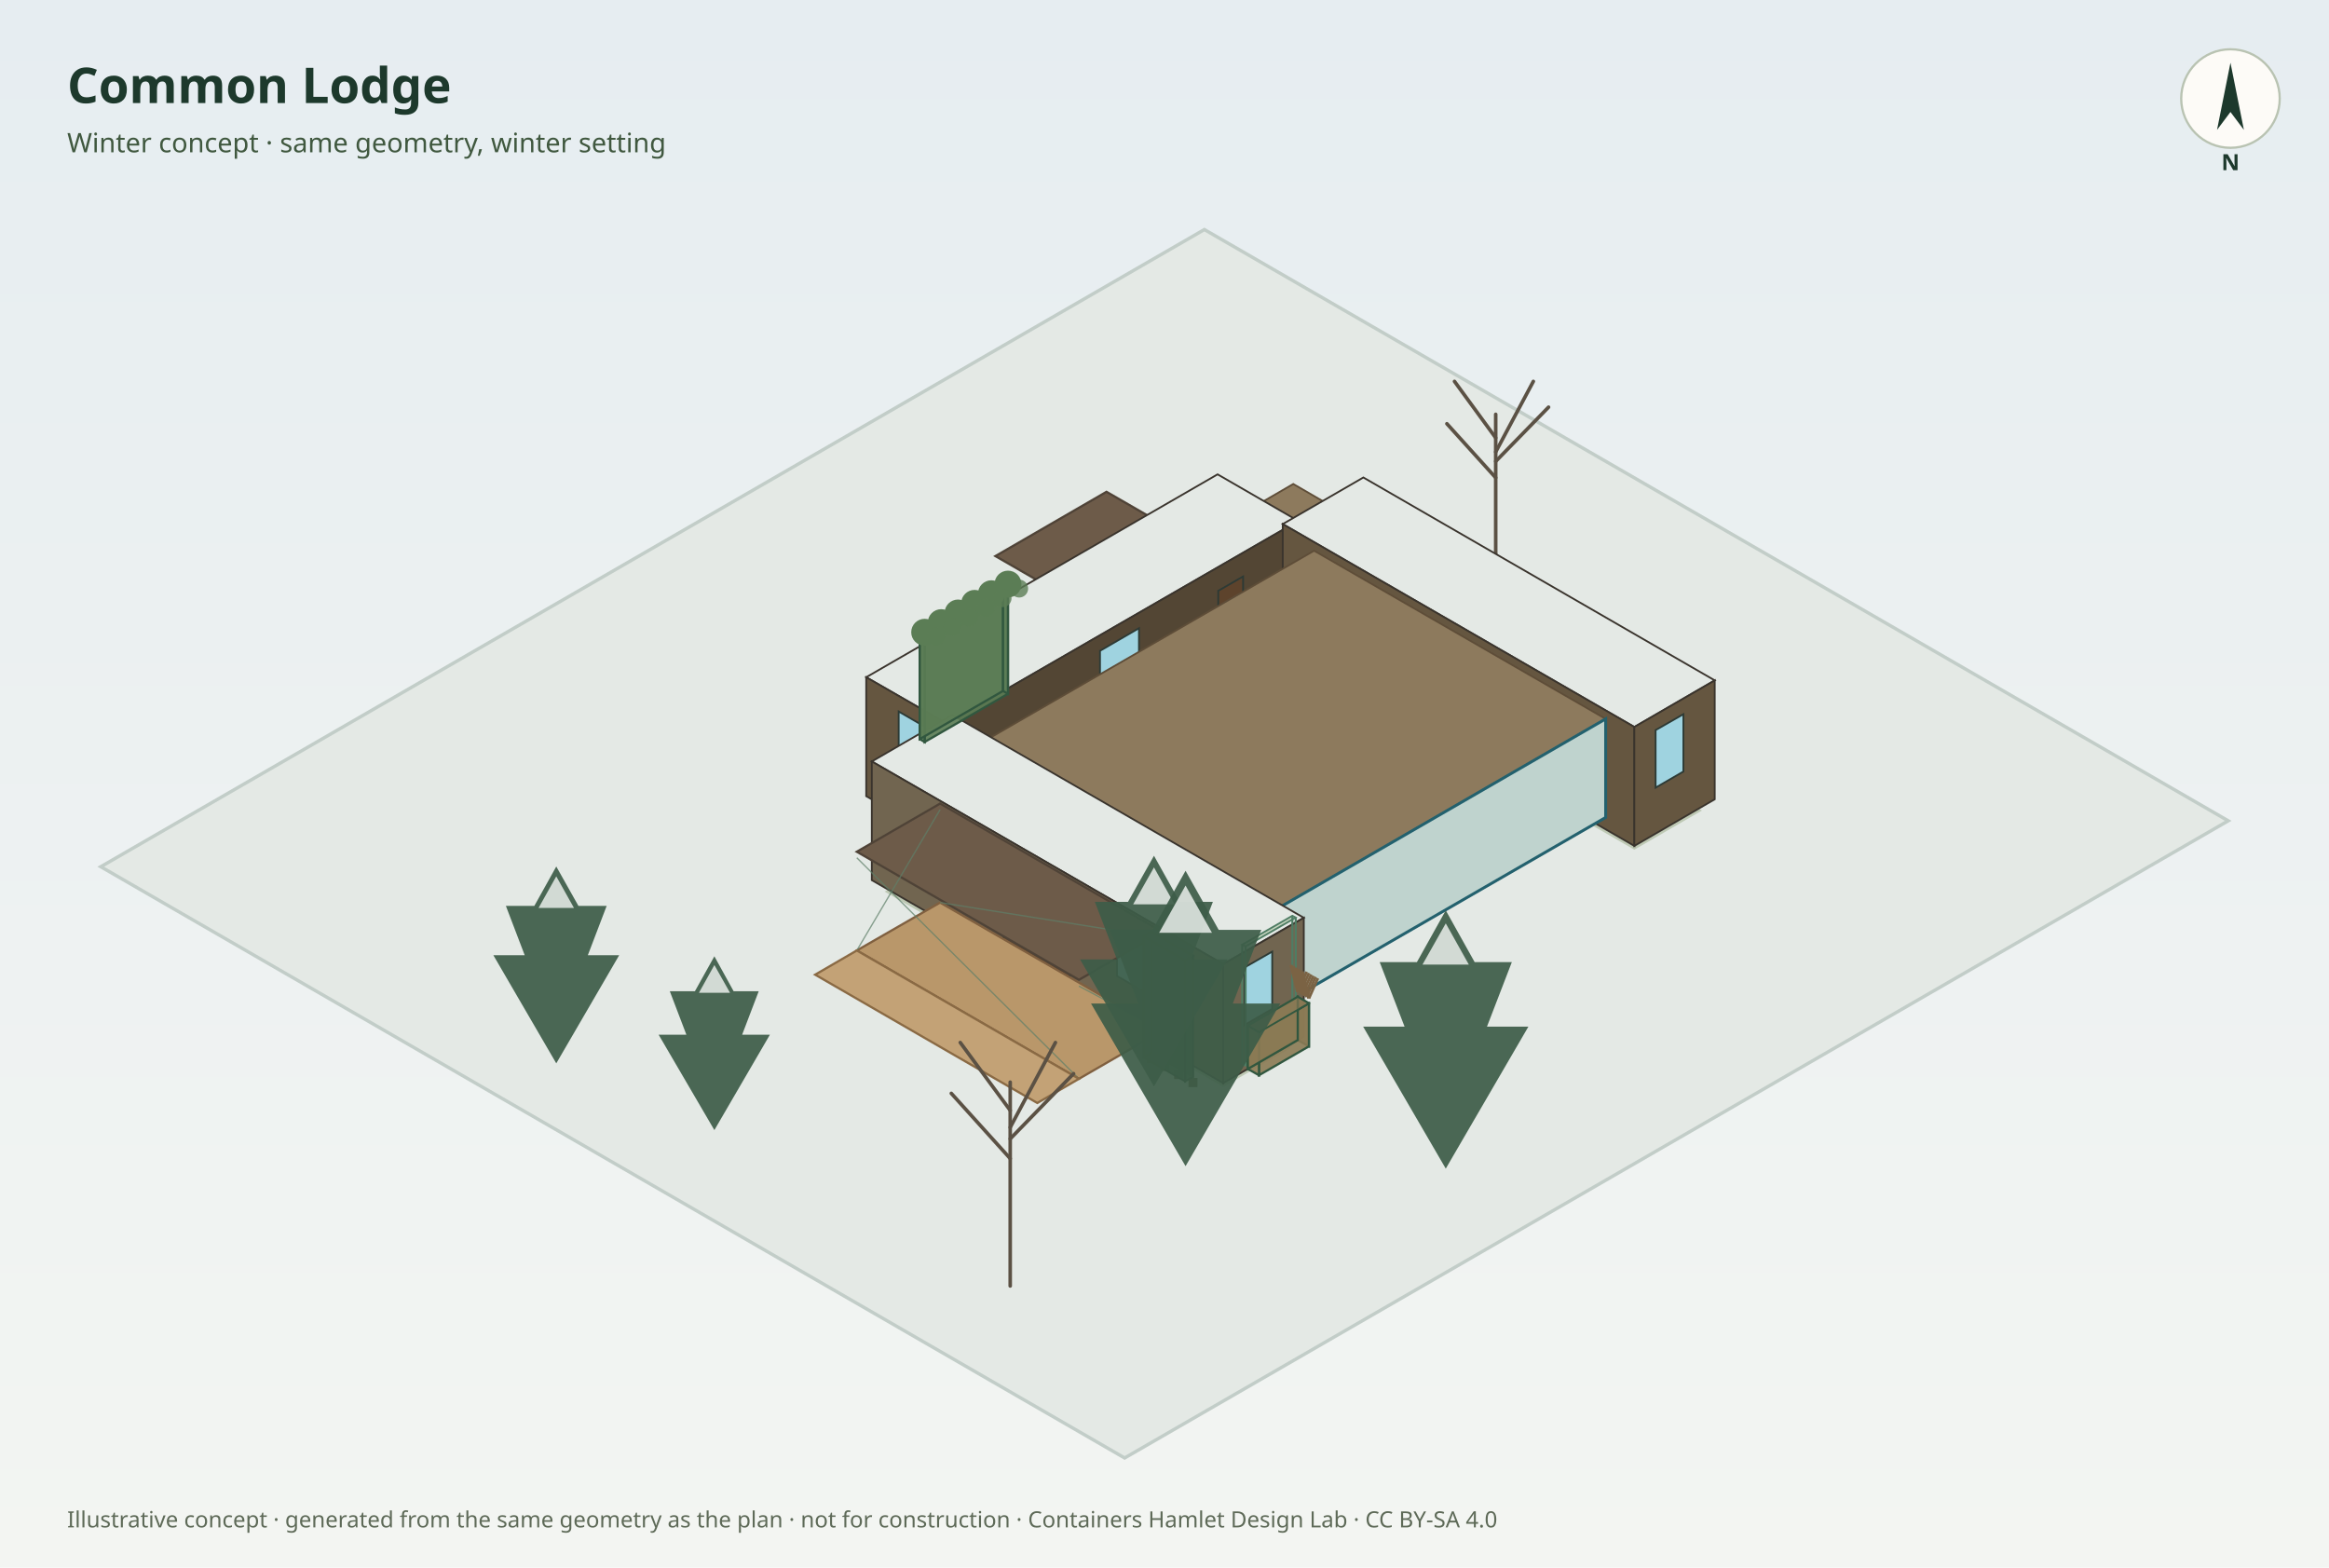
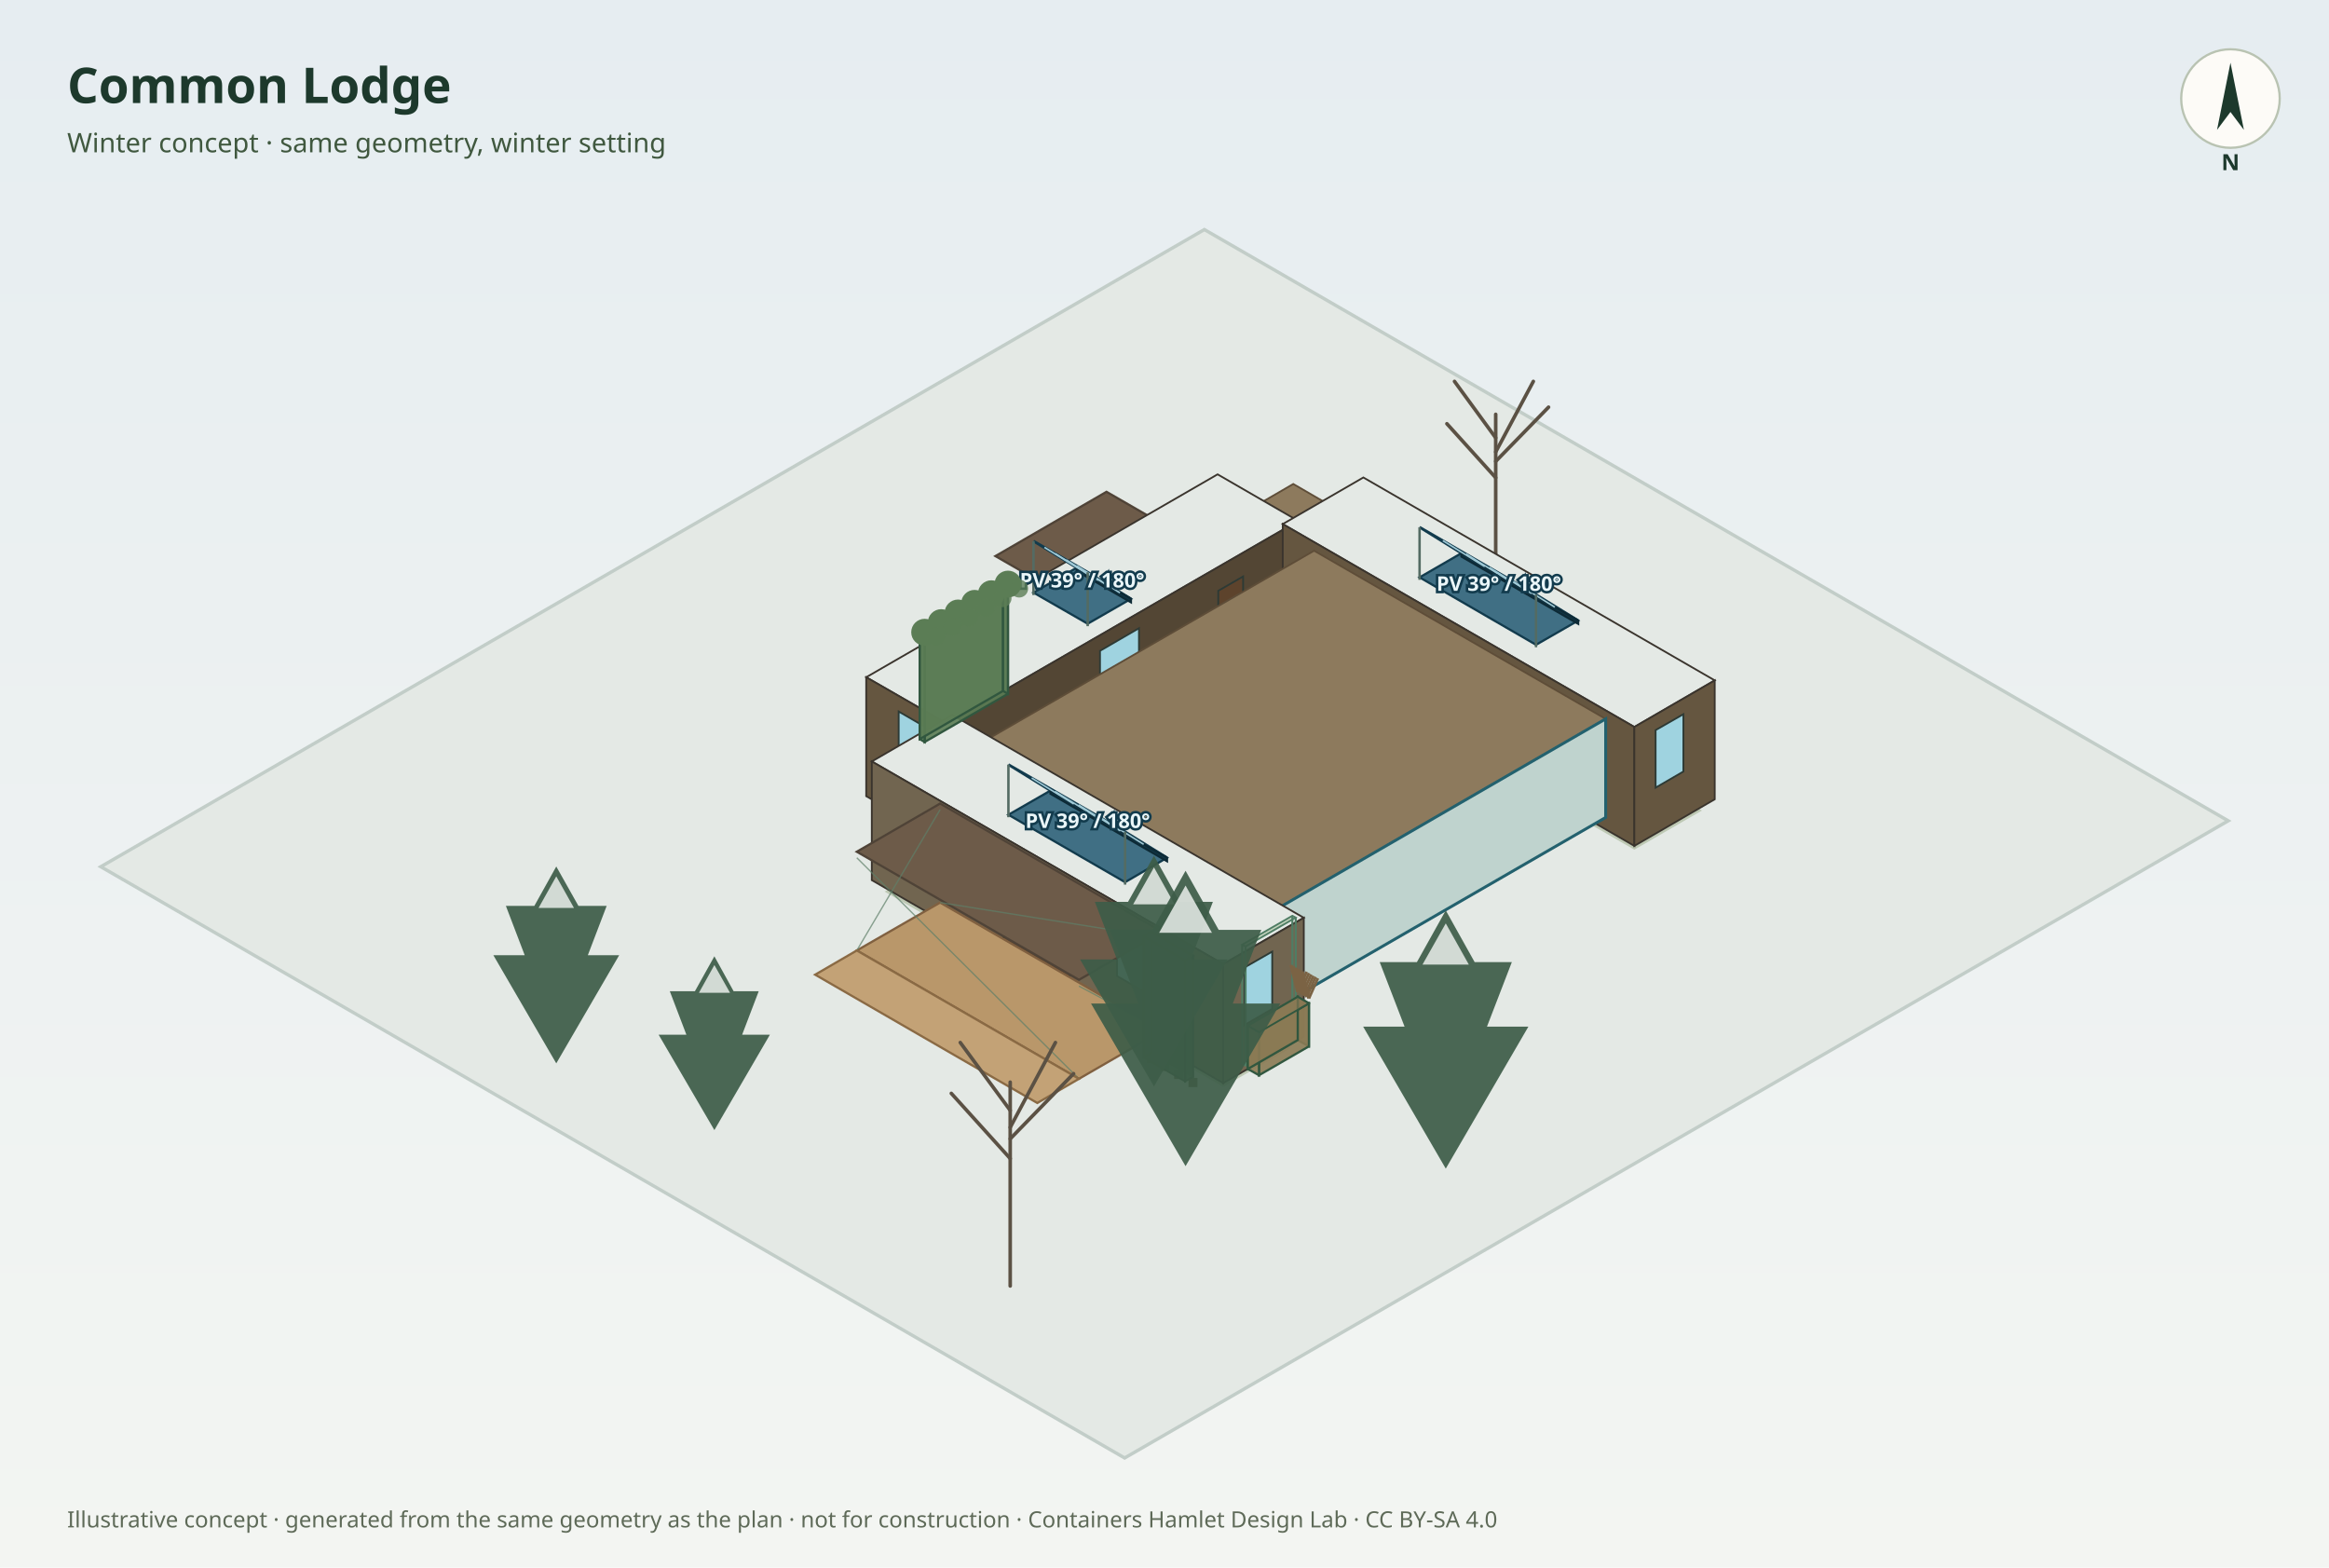
<svg xmlns="http://www.w3.org/2000/svg" viewBox="0 0 1040 700" role="img" aria-labelledby="concept-common-lodge-winter-t concept-common-lodge-winter-d">
  <defs>
    <linearGradient id="concept-common-lodge-winter-sky" x1="0" y1="0" x2="0" y2="1">
      <stop offset="0" stop-color="#e6edf1" />
      <stop offset="1" stop-color="#f3f5f2" />
    </linearGradient>
  </defs>
  <rect width="1040" height="700" fill="url(#concept-common-lodge-winter-sky)" />
  <path d="M537.8 102.5L995 366.5L502.2 651L45 387Z" fill="#e4e9e5" stroke="#c2cdc8" stroke-width="1.5" />
  <g stroke="#5b5144" stroke-width="1.6" stroke-linecap="round">
    <path d="M667.9 260.6L667.9 185" />
    <path d="M667.9 213.3L646.1 189.2" />
    <path d="M667.9 206L691.5 181.8" />
    <path d="M667.9 195.5L649.5 170.3" />
    <path d="M667.9 201.8L684.7 170.3" />
  </g>
  <path d="M577.5 216.1 594.9 226.2 577.5 236.2 560.1 226.2Z" fill="#8d7a5d" stroke="#5e4d38" stroke-width="0.8" />
  <path d="M560.1 270.2 577.5 280.2 577.5 236.2 560.1 226.2Z" fill="#c0aa86" stroke="#5e4d38" stroke-width="0.8" />
  <path d="M594.9 270.2 577.5 280.2 577.5 236.2 594.9 226.2Z" fill="#c0aa86" stroke="#5e4d38" stroke-width="0.8" />
  <path d="M494.1 263.8 444.5 292.4 432.1 285.3 481.7 256.6Z" fill="#c3a276" stroke="#8a6a44" stroke-width="1" />
  <path d="M518.9 278.1 469.3 306.7 444.5 292.4 494.1 263.8Z" fill="#b9976a" stroke="#806040" stroke-width="1" />
  <path d="M518.9 233.9 469.3 262.6 444.5 248.3 494.1 219.6Z" fill="#6d5b49" stroke="#4f4337" stroke-width="1" />
  <path d="M574 290.7 422.8 377.9 392.5 360.5 543.7 273.2Z" fill="#9eae8d" fill-opacity="0.55" />
  <path d="M579.7 232.6 422.8 323.1 386.8 302.4 543.7 211.8Z" fill="#e4e9e5" stroke="#3a342d" stroke-width="0.8" />
  <path d="M579.7 285.6 422.8 376.2 422.8 323.1 579.7 232.6Z" fill="#534634" stroke="#3a342d" stroke-width="0.8" />
  <path d="M422.8 376.2 386.8 355.5 386.8 302.4 422.8 323.1Z" fill="#655640" stroke="#3a342d" stroke-width="0.8" />
  <path d="M555.1 295.9 544 302.3 544 263.8 555.1 257.4Z" fill="#5d432c" stroke="#2d3a35" stroke-width="0.8" />
  <path d="M508.6 306.2 491.2 316.2 491.2 290.6 508.6 280.5Z" fill="#9fd3e0" stroke="#2d3a35" stroke-width="0.8" />
  <path d="M413.7 350.5 401.3 343.4 401.3 317.7 413.7 324.9Z" fill="#9fd3e0" stroke="#2d3a35" stroke-width="0.8" />
+   <path d="M505 267.4 480.8 253.5 461.5 264.6 485.7 278.5Z" fill="#245a73" fill-opacity="0.85" stroke="#123b4d" stroke-width="1" />
+   <path d="M505 267.4 480.8 253.5 461.5 241.6 485.7 255.5Z" fill="#2f6d88" fill-opacity="0.9" stroke="#123b4d" stroke-width="1.2" />
+   <path d="M505 267.4 480.8 253.5 480.8 254.9 505 268.9Z" fill="#123b4d" stroke="#0d2a36" stroke-width="1" />
+   <line x1="500.1" y1="264.7" x2="480.9" y2="252.7" stroke="#9fc9d6" stroke-width="0.7" />
+   <line x1="495.3" y1="261.9" x2="476.1" y2="250" stroke="#9fc9d6" stroke-width="0.7" />
+   <line x1="490.4" y1="259.1" x2="471.2" y2="247.2" stroke="#9fc9d6" stroke-width="0.7" />
+   <line x1="485.6" y1="256.3" x2="466.4" y2="244.4" stroke="#9fc9d6" stroke-width="0.7" />
+   <line x1="461.5" y1="265.7" x2="461.5" y2="241.6" stroke="#536b63" stroke-width="1.1" />
+   <line x1="485.7" y1="279.6" x2="485.7" y2="255.5" stroke="#536b63" stroke-width="1.1" />
+   <text x="483.2" y="262.3" text-anchor="middle" font-family="system-ui, sans-serif" font-size="9" font-weight="800" fill="#eaf6f9" stroke="#123b4d" stroke-width="2.2" paint-order="stroke">PV 39° / 180°</text>
  <path d="M608.8 274.6 760 361.9 729.8 379.4 578.6 292.1Z" fill="#9eae8d" fill-opacity="0.55" />
  <path d="M608.8 213.2 765.7 303.8 729.8 324.6 572.8 234Z" fill="#e4e9e5" stroke="#3a342d" stroke-width="0.8" />
  <path d="M572.8 287.1 729.8 377.7 729.8 324.6 572.8 234Z" fill="#655640" stroke="#3a342d" stroke-width="0.8" />
  <path d="M765.7 356.9 729.8 377.7 729.8 324.6 765.7 303.8Z" fill="#655640" stroke="#3a342d" stroke-width="0.8" />
  <path d="M604.2 301.2 626.5 314.1 626.5 275.6 604.2 262.7Z" fill="#5d432c" stroke="#2d3a35" stroke-width="0.8" />
  <path d="M672.4 340.6 694.8 353.5 694.8 315 672.4 302.1Z" fill="#5d432c" stroke="#2d3a35" stroke-width="0.8" />
  <path d="M751.7 344.5 739.3 351.7 739.3 326 751.7 318.9Z" fill="#9fd3e0" stroke="#2d3a35" stroke-width="0.8" />
+   <path d="M704.7 277.1 652.6 247 633.9 257.8 685.9 287.9Z" fill="#245a73" fill-opacity="0.85" stroke="#123b4d" stroke-width="1" />
+   <path d="M704.7 277.1 652.6 247 633.9 235.4 685.9 265.5Z" fill="#2f6d88" fill-opacity="0.9" stroke="#123b4d" stroke-width="1.2" />
+   <path d="M704.7 277.1 652.6 247 652.6 248.5 704.7 278.5Z" fill="#123b4d" stroke="#0d2a36" stroke-width="1" />
+   <line x1="694.3" y1="271.1" x2="675.5" y2="259.4" stroke="#9fc9d6" stroke-width="0.7" />
+   <line x1="683.9" y1="265" x2="665.1" y2="253.4" stroke="#9fc9d6" stroke-width="0.7" />
+   <line x1="673.4" y1="259" x2="654.7" y2="247.4" stroke="#9fc9d6" stroke-width="0.7" />
+   <line x1="663" y1="253" x2="644.3" y2="241.4" stroke="#9fc9d6" stroke-width="0.7" />
+   <line x1="633.9" y1="258.9" x2="633.9" y2="235.4" stroke="#536b63" stroke-width="1.1" />
+   <line x1="685.9" y1="289" x2="685.9" y2="265.5" stroke="#536b63" stroke-width="1.1" />
+   <text x="669.3" y="263.8" text-anchor="middle" font-family="system-ui, sans-serif" font-size="9" font-weight="800" fill="#eaf6f9" stroke="#123b4d" stroke-width="2.2" paint-order="stroke">PV 39° / 180°</text>
  <path d="M586.8 245.9 717 321 568.2 407 438 331.8Z" fill="#8d7a5d" stroke="#5e4d38" stroke-width="0.8" />
  <path d="M438 375.8 568.2 450.9 568.2 407 438 331.8Z" fill="#c0aa86" stroke="#5e4d38" stroke-width="0.8" />
  <path d="M717 365 568.2 450.9 568.2 407 717 321Z" fill="#c0aa86" stroke="#5e4d38" stroke-width="0.8" />
  <path d="M438 375.8 568.2 450.9 568.2 407 438 331.8Z" fill="#bfe4ea" fill-opacity="0.72" stroke="#23616e" stroke-width="1.3" />
  <path d="M717 365 568.2 450.9 568.2 407 717 321Z" fill="#bfe4ea" fill-opacity="0.72" stroke="#23616e" stroke-width="1.3" />
  <path d="M425.2 380.6 576.4 467.9 546.2 485.3 395 398.1Z" fill="#9eae8d" fill-opacity="0.55" />
  <path d="M425.2 319.2 582.2 409.8 546.2 430.5 389.3 340Z" fill="#e4e9e5" stroke="#3a342d" stroke-width="0.8" />
  <path d="M389.3 393 546.2 483.6 546.2 430.5 389.3 340Z" fill="#716550" stroke="#3a342d" stroke-width="0.8" />
  <path d="M582.2 462.9 546.2 483.6 546.2 430.5 582.2 409.8Z" fill="#716550" stroke="#3a342d" stroke-width="0.8" />
  <path d="M448 422.9 477.7 440.1 477.7 400.7 448 383.5Z" fill="#5d432c" stroke="#2d3a35" stroke-width="0.8" />
  <path d="M498.8 435.8 513.7 444.4 513.7 418.7 498.8 410.1Z" fill="#9fd3e0" stroke="#2d3a35" stroke-width="0.8" />
  <path d="M568.1 450.5 555.7 457.7 555.7 432 568.1 424.9Z" fill="#9fd3e0" stroke="#2d3a35" stroke-width="0.8" />
+   <path d="M521.1 383 469.1 353 450.3 363.8 502.4 393.9Z" fill="#245a73" fill-opacity="0.85" stroke="#123b4d" stroke-width="1" />
+   <path d="M521.1 383 469.1 353 450.3 341.4 502.4 371.4Z" fill="#2f6d88" fill-opacity="0.9" stroke="#123b4d" stroke-width="1.2" />
+   <path d="M521.1 383 469.1 353 469.1 354.4 521.1 384.5Z" fill="#123b4d" stroke="#0d2a36" stroke-width="1" />
+   <line x1="510.7" y1="377" x2="492" y2="365.4" stroke="#9fc9d6" stroke-width="0.7" />
+   <line x1="500.3" y1="371" x2="481.6" y2="359.4" stroke="#9fc9d6" stroke-width="0.7" />
+   <line x1="489.9" y1="365" x2="471.1" y2="353.4" stroke="#9fc9d6" stroke-width="0.7" />
+   <line x1="479.5" y1="359" x2="460.7" y2="347.4" stroke="#9fc9d6" stroke-width="0.7" />
+   <line x1="450.3" y1="364.9" x2="450.3" y2="341.4" stroke="#536b63" stroke-width="1.1" />
+   <line x1="502.4" y1="395" x2="502.4" y2="371.4" stroke="#536b63" stroke-width="1.1" />
+   <text x="485.7" y="369.7" text-anchor="middle" font-family="system-ui, sans-serif" font-size="9" font-weight="800" fill="#eaf6f9" stroke="#123b4d" stroke-width="2.2" paint-order="stroke">PV 39° / 180°</text>
  <path d="M419.8 403 519 460.2 481.8 481.7 382.6 424.4Z" fill="#b9976a" stroke="#806040" stroke-width="1" />
  <path d="M419.8 358.8 519 416.1 481.8 437.5 382.6 380.3Z" fill="#6d5b49" stroke="#4f4337" stroke-width="1" />
  <path d="M419.8 403L519 418.8" stroke="#5e8069" stroke-width="0.6" stroke-opacity="0.7" />
  <path d="M519 460.2L481.8 440.3" stroke="#5e8069" stroke-width="0.6" stroke-opacity="0.7" />
  <path d="M481.8 481.7L382.6 383" stroke="#5e8069" stroke-width="0.6" stroke-opacity="0.7" />
  <path d="M382.6 424.4L419.8 361.5" stroke="#5e8069" stroke-width="0.6" stroke-opacity="0.7" />
  <path d="M382.6 424.4 481.8 481.7 463.2 492.5 364 435.2Z" fill="#c3a276" stroke="#8a6a44" stroke-width="1" />
  <path d="M577.1 462 578.6 462.9 556.2 475.8 554.7 474.9Z" fill="#9ab886" fill-opacity="0.3" stroke="#4f7d64" stroke-width="0.8" />
  <path d="M577.1 408.9 578.6 409.7 556.2 422.6 554.7 421.8Z" fill="#6f9d5b" fill-opacity="0.28" stroke="#4f7d64" stroke-width="0.8" />
  <path d="M577.1 462L577.1 408.9" stroke="#4f7d64" stroke-width="0.9" />
  <path d="M578.6 462.9L578.6 409.7" stroke="#4f7d64" stroke-width="0.9" />
  <path d="M556.2 475.8L556.2 422.6" stroke="#4f7d64" stroke-width="0.9" />
  <path d="M554.7 474.9L554.7 421.8" stroke="#4f7d64" stroke-width="0.9" />
  <path d="M450.1 309.8 412.9 331.3 412.9 284.5 450.1 263Z" fill="#5b7d55" fill-opacity="0.9" stroke="#31573f" stroke-width="1" />
  <path d="M412.9 331.3 410.7 330 410.7 283.2 412.9 284.5Z" fill="#5b7d55" fill-opacity="0.9" stroke="#31573f" stroke-width="1" />
  <path d="M410.7 330 447.9 308.5 447.9 261.8 410.7 283.2Z" fill="#5b7d55" fill-opacity="0.9" stroke="#31573f" stroke-width="1" />
  <path d="M447.9 308.5 450.1 309.8 450.1 263 447.9 261.8Z" fill="#5b7d55" fill-opacity="0.9" stroke="#31573f" stroke-width="1" />
  <path d="M450.1 263 412.9 284.5 410.7 283.2 447.9 261.8Z" fill="#5b7d55" fill-opacity="0.65" stroke="#31573f" stroke-width="0.8" />
  <circle cx="450.1" cy="260.8" r="6" fill="#5b7d55" />
  <circle cx="455.1" cy="262.8" r="4" fill="#5b7d55" opacity="0.8" />
  <circle cx="442.7" cy="265.1" r="6" fill="#5b7d55" />
  <circle cx="447.7" cy="267.1" r="4" fill="#5b7d55" opacity="0.8" />
  <circle cx="435.2" cy="269.4" r="6" fill="#5b7d55" />
  <circle cx="440.2" cy="271.4" r="4" fill="#5b7d55" opacity="0.8" />
  <circle cx="427.8" cy="273.7" r="6" fill="#5b7d55" />
  <circle cx="432.8" cy="275.7" r="4" fill="#5b7d55" opacity="0.8" />
  <circle cx="420.3" cy="278" r="6" fill="#5b7d55" />
  <circle cx="425.3" cy="280" r="4" fill="#5b7d55" opacity="0.8" />
  <circle cx="412.9" cy="282.3" r="6" fill="#5b7d55" />
  <circle cx="417.9" cy="284.3" r="4" fill="#5b7d55" opacity="0.8" />
  <path d="M579.5 464.4 584.5 467.2 584.5 448 579.5 445.1Z" fill="#8b7a55" fill-opacity="0.9" stroke="#31573f" stroke-width="1" />
  <path d="M584.5 467.2 562.2 480.1 562.2 460.9 584.5 448Z" fill="#8b7a55" fill-opacity="0.9" stroke="#31573f" stroke-width="1" />
  <path d="M562.2 480.1 557.2 477.3 557.2 458 562.2 460.9Z" fill="#8b7a55" fill-opacity="0.9" stroke="#31573f" stroke-width="1" />
  <path d="M557.2 477.3 579.5 464.4 579.5 445.1 557.2 458Z" fill="#8b7a55" fill-opacity="0.9" stroke="#31573f" stroke-width="1" />
  <path d="M579.5 445.1 584.5 448 562.2 460.9 557.2 458Z" fill="#8b7a55" fill-opacity="0.65" stroke="#31573f" stroke-width="0.8" />
  <line x1="579.5" y1="442.9" x2="576.5" y2="430.9" stroke="#7b6344" stroke-width="1.5" />
  <line x1="579.5" y1="442.9" x2="583.5" y2="433.9" stroke="#7b6344" stroke-width="1.2" />
  <line x1="580.5" y1="443.5" x2="577.5" y2="431.5" stroke="#7b6344" stroke-width="1.5" />
  <line x1="580.5" y1="443.5" x2="584.5" y2="434.5" stroke="#7b6344" stroke-width="1.2" />
  <line x1="581.5" y1="444.1" x2="578.5" y2="432.1" stroke="#7b6344" stroke-width="1.5" />
  <line x1="581.5" y1="444.1" x2="585.5" y2="435.1" stroke="#7b6344" stroke-width="1.2" />
  <line x1="582.5" y1="444.7" x2="579.5" y2="432.7" stroke="#7b6344" stroke-width="1.5" />
  <line x1="582.5" y1="444.7" x2="586.5" y2="435.7" stroke="#7b6344" stroke-width="1.2" />
  <line x1="583.5" y1="445.2" x2="580.5" y2="433.2" stroke="#7b6344" stroke-width="1.5" />
  <line x1="583.5" y1="445.2" x2="587.5" y2="436.2" stroke="#7b6344" stroke-width="1.2" />
  <line x1="584.5" y1="445.8" x2="581.5" y2="433.8" stroke="#7b6344" stroke-width="1.5" />
  <line x1="584.5" y1="445.8" x2="588.5" y2="436.8" stroke="#7b6344" stroke-width="1.2" />
  <line x1="514.1" y1="474.7" x2="514.1" y2="470.6" stroke="#5b4a35" stroke-width="4" />
  <line x1="520.2" y1="478.2" x2="520.2" y2="474.1" stroke="#5b4a35" stroke-width="4" />
  <line x1="526.3" y1="481.8" x2="526.3" y2="477.7" stroke="#5b4a35" stroke-width="4" />
  <line x1="532.7" y1="485.4" x2="532.7" y2="481.3" stroke="#5b4a35" stroke-width="4" />
  <path d="M514.1 470.1 532.7 480.8 532.7 426.8 514.1 416Z" fill="#315d43" fill-opacity="0.92" stroke="#25452f" stroke-width="0.9" />
  <path d="M532.7 480.8 529.2 482.8 529.2 428.8 532.7 426.8Z" fill="#315d43" fill-opacity="0.92" stroke="#25452f" stroke-width="0.9" />
  <path d="M529.2 482.8 510.6 472.1 510.6 418 529.2 428.8Z" fill="#315d43" fill-opacity="0.92" stroke="#25452f" stroke-width="0.9" />
  <path d="M510.6 472.1 514.1 470.1 514.1 416 510.6 418Z" fill="#315d43" fill-opacity="0.92" stroke="#25452f" stroke-width="0.9" />
  <path d="M514.1 416 532.7 426.8 529.2 428.8 510.6 418Z" fill="#315d43" fill-opacity="0.8" stroke="#25452f" stroke-width="1" />
  <g fill="#3d5d48" fill-opacity="0.92">
    <path d="M515.3 485.1L548.2 428.4L531.7 428.4L541.6 402.7L526.8 402.7L515.3 382.1L503.7 402.7L488.9 402.7L498.8 428.4L482.3 428.4Z" />
  </g>
  <g fill="#f4f6f3" fill-opacity="0.8">
    <path d="M515.3 387.3l9.2 16.5l-18.5 0Z" />
  </g>
  <g fill="#3d5d48" fill-opacity="0.92">
    <path d="M529.4 520.7L571.7 448.1L550.5 448.1L563.2 415.2L544.2 415.2L529.4 388.8L514.6 415.2L495.6 415.2L508.3 448.1L487.2 448.1Z" />
  </g>
  <g fill="#f4f6f3" fill-opacity="0.8">
    <path d="M529.4 395.4l11.8 21.1l-23.6 0Z" />
  </g>
  <g fill="#3d5d48" fill-opacity="0.92">
    <path d="M248.4 474.8L276.5 426.5L262.5 426.5L270.9 404.5L258.3 404.5L248.4 386.9L238.6 404.5L225.9 404.5L234.3 426.5L220.3 426.5Z" />
  </g>
  <g fill="#f4f6f3" fill-opacity="0.8">
    <path d="M248.4 391.3l7.9 14.1l-15.8 0Z" />
  </g>
  <g stroke="#5b5144" stroke-width="1.6" stroke-linecap="round">
    <path d="M451.1 574.2L451.1 483.2" />
    <path d="M451.1 517.3L424.8 488.2" />
    <path d="M451.1 508.5L479.4 479.4" />
    <path d="M451.1 495.8L428.8 465.5" />
    <path d="M451.1 503.4L471.3 465.5" />
  </g>
  <g fill="#3d5d48" fill-opacity="0.92">
    <path d="M645.6 521.8L682.5 458.4L664 458.4L675.1 429.6L658.5 429.6L645.6 406.5L632.7 429.6L616.1 429.6L627.2 458.4L608.7 458.4Z" />
  </g>
  <g fill="#f4f6f3" fill-opacity="0.8">
    <path d="M645.6 412.3l10.3 18.4l-20.7 0Z" />
  </g>
  <g fill="#3d5d48" fill-opacity="0.92">
    <path d="M319 504.6L343.8 462L331.4 462L338.8 442.6L327.6 442.6L319 427L310.3 442.6L299.1 442.6L306.5 462L294.1 462Z" />
  </g>
  <g fill="#f4f6f3" fill-opacity="0.8">
    <path d="M319 430.9l7 12.4l-13.9 0Z" />
  </g>
  <text x="30" y="46" font-family="system-ui, sans-serif" font-size="22" font-weight="800" fill="#1d392c">Common Lodge</text>
  <text x="30" y="68" font-family="system-ui, sans-serif" font-size="12" fill="#40583f">Winter concept · same geometry, winter setting</text>
  <g aria-hidden="true">
    <circle cx="996" cy="44" r="22" fill="#fffdf7" fill-opacity="0.9" stroke="#b9c3b2" />
    <path d="M996 28l6 30l-6 -8l-6 8z" fill="#1d392c" />
    <text x="996" y="76" text-anchor="middle" font-size="10" font-weight="700" font-family="system-ui, sans-serif" fill="#1d392c">N</text>
  </g>
  <text x="30" y="682" font-family="system-ui, sans-serif" font-size="10" fill="#5e6a58">Illustrative concept · generated from the same geometry as the plan · not for construction · Containers Hamlet Design Lab · CC BY-SA 4.0</text>
</svg>
